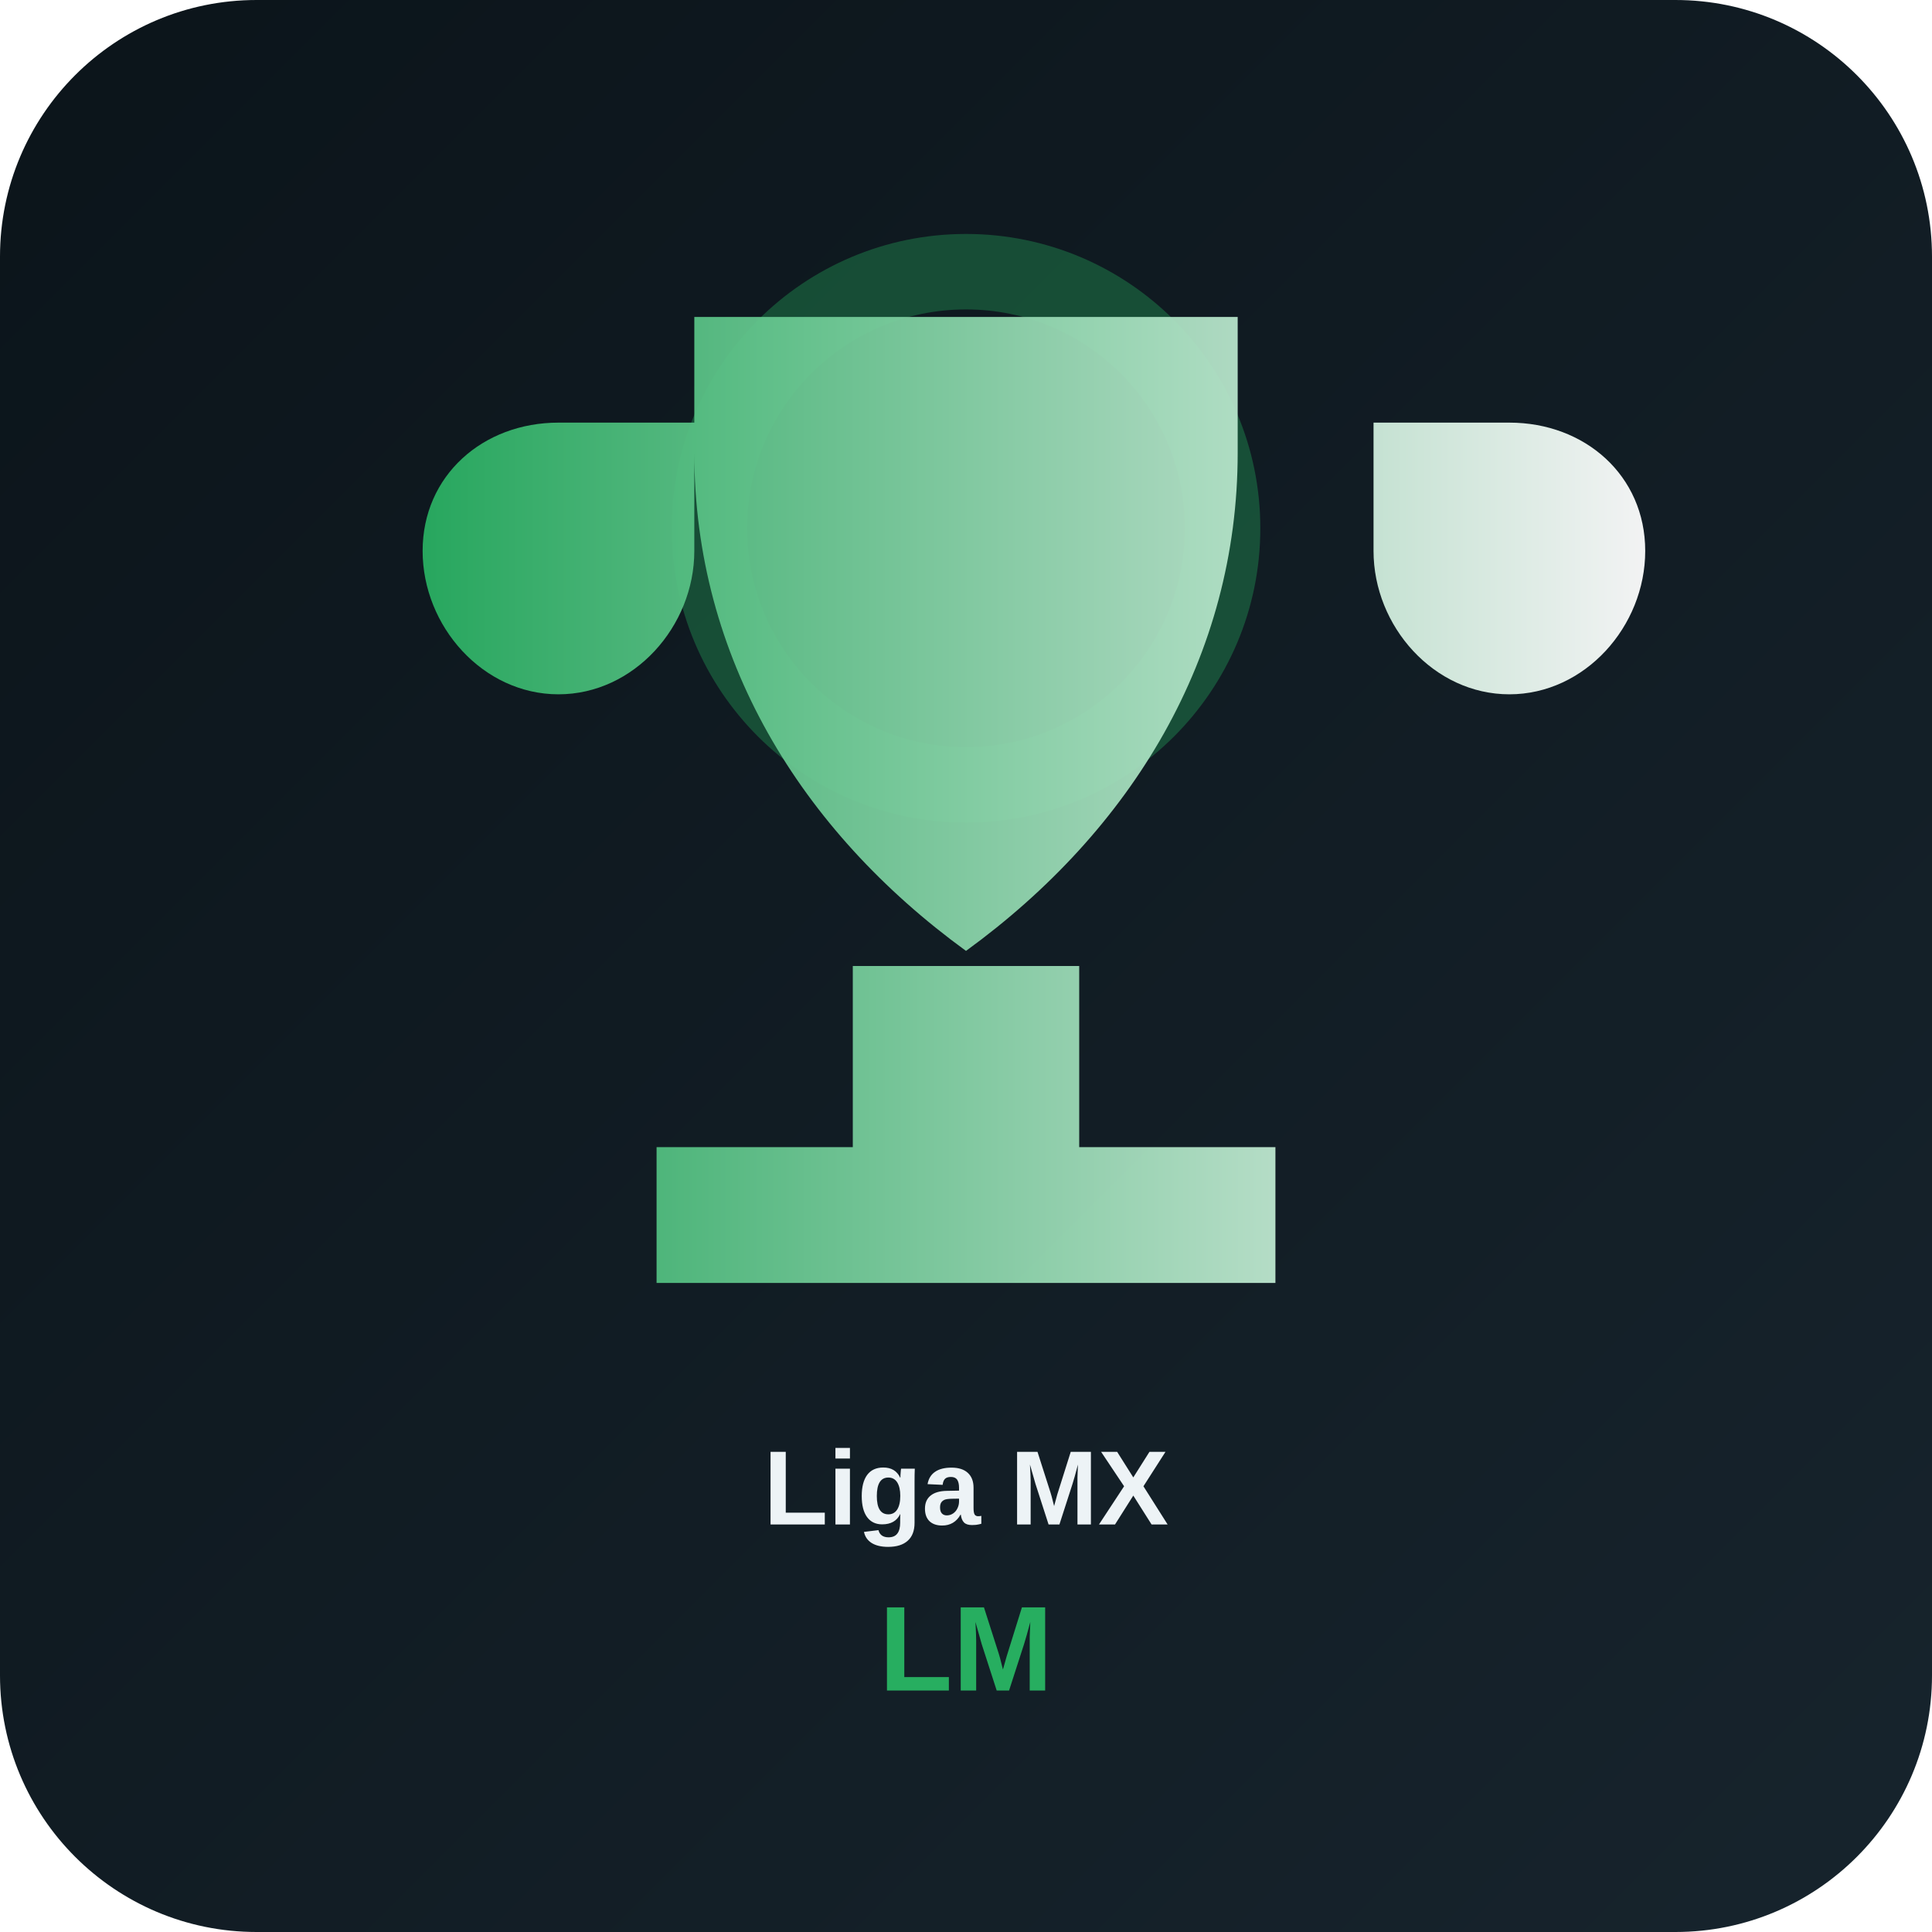
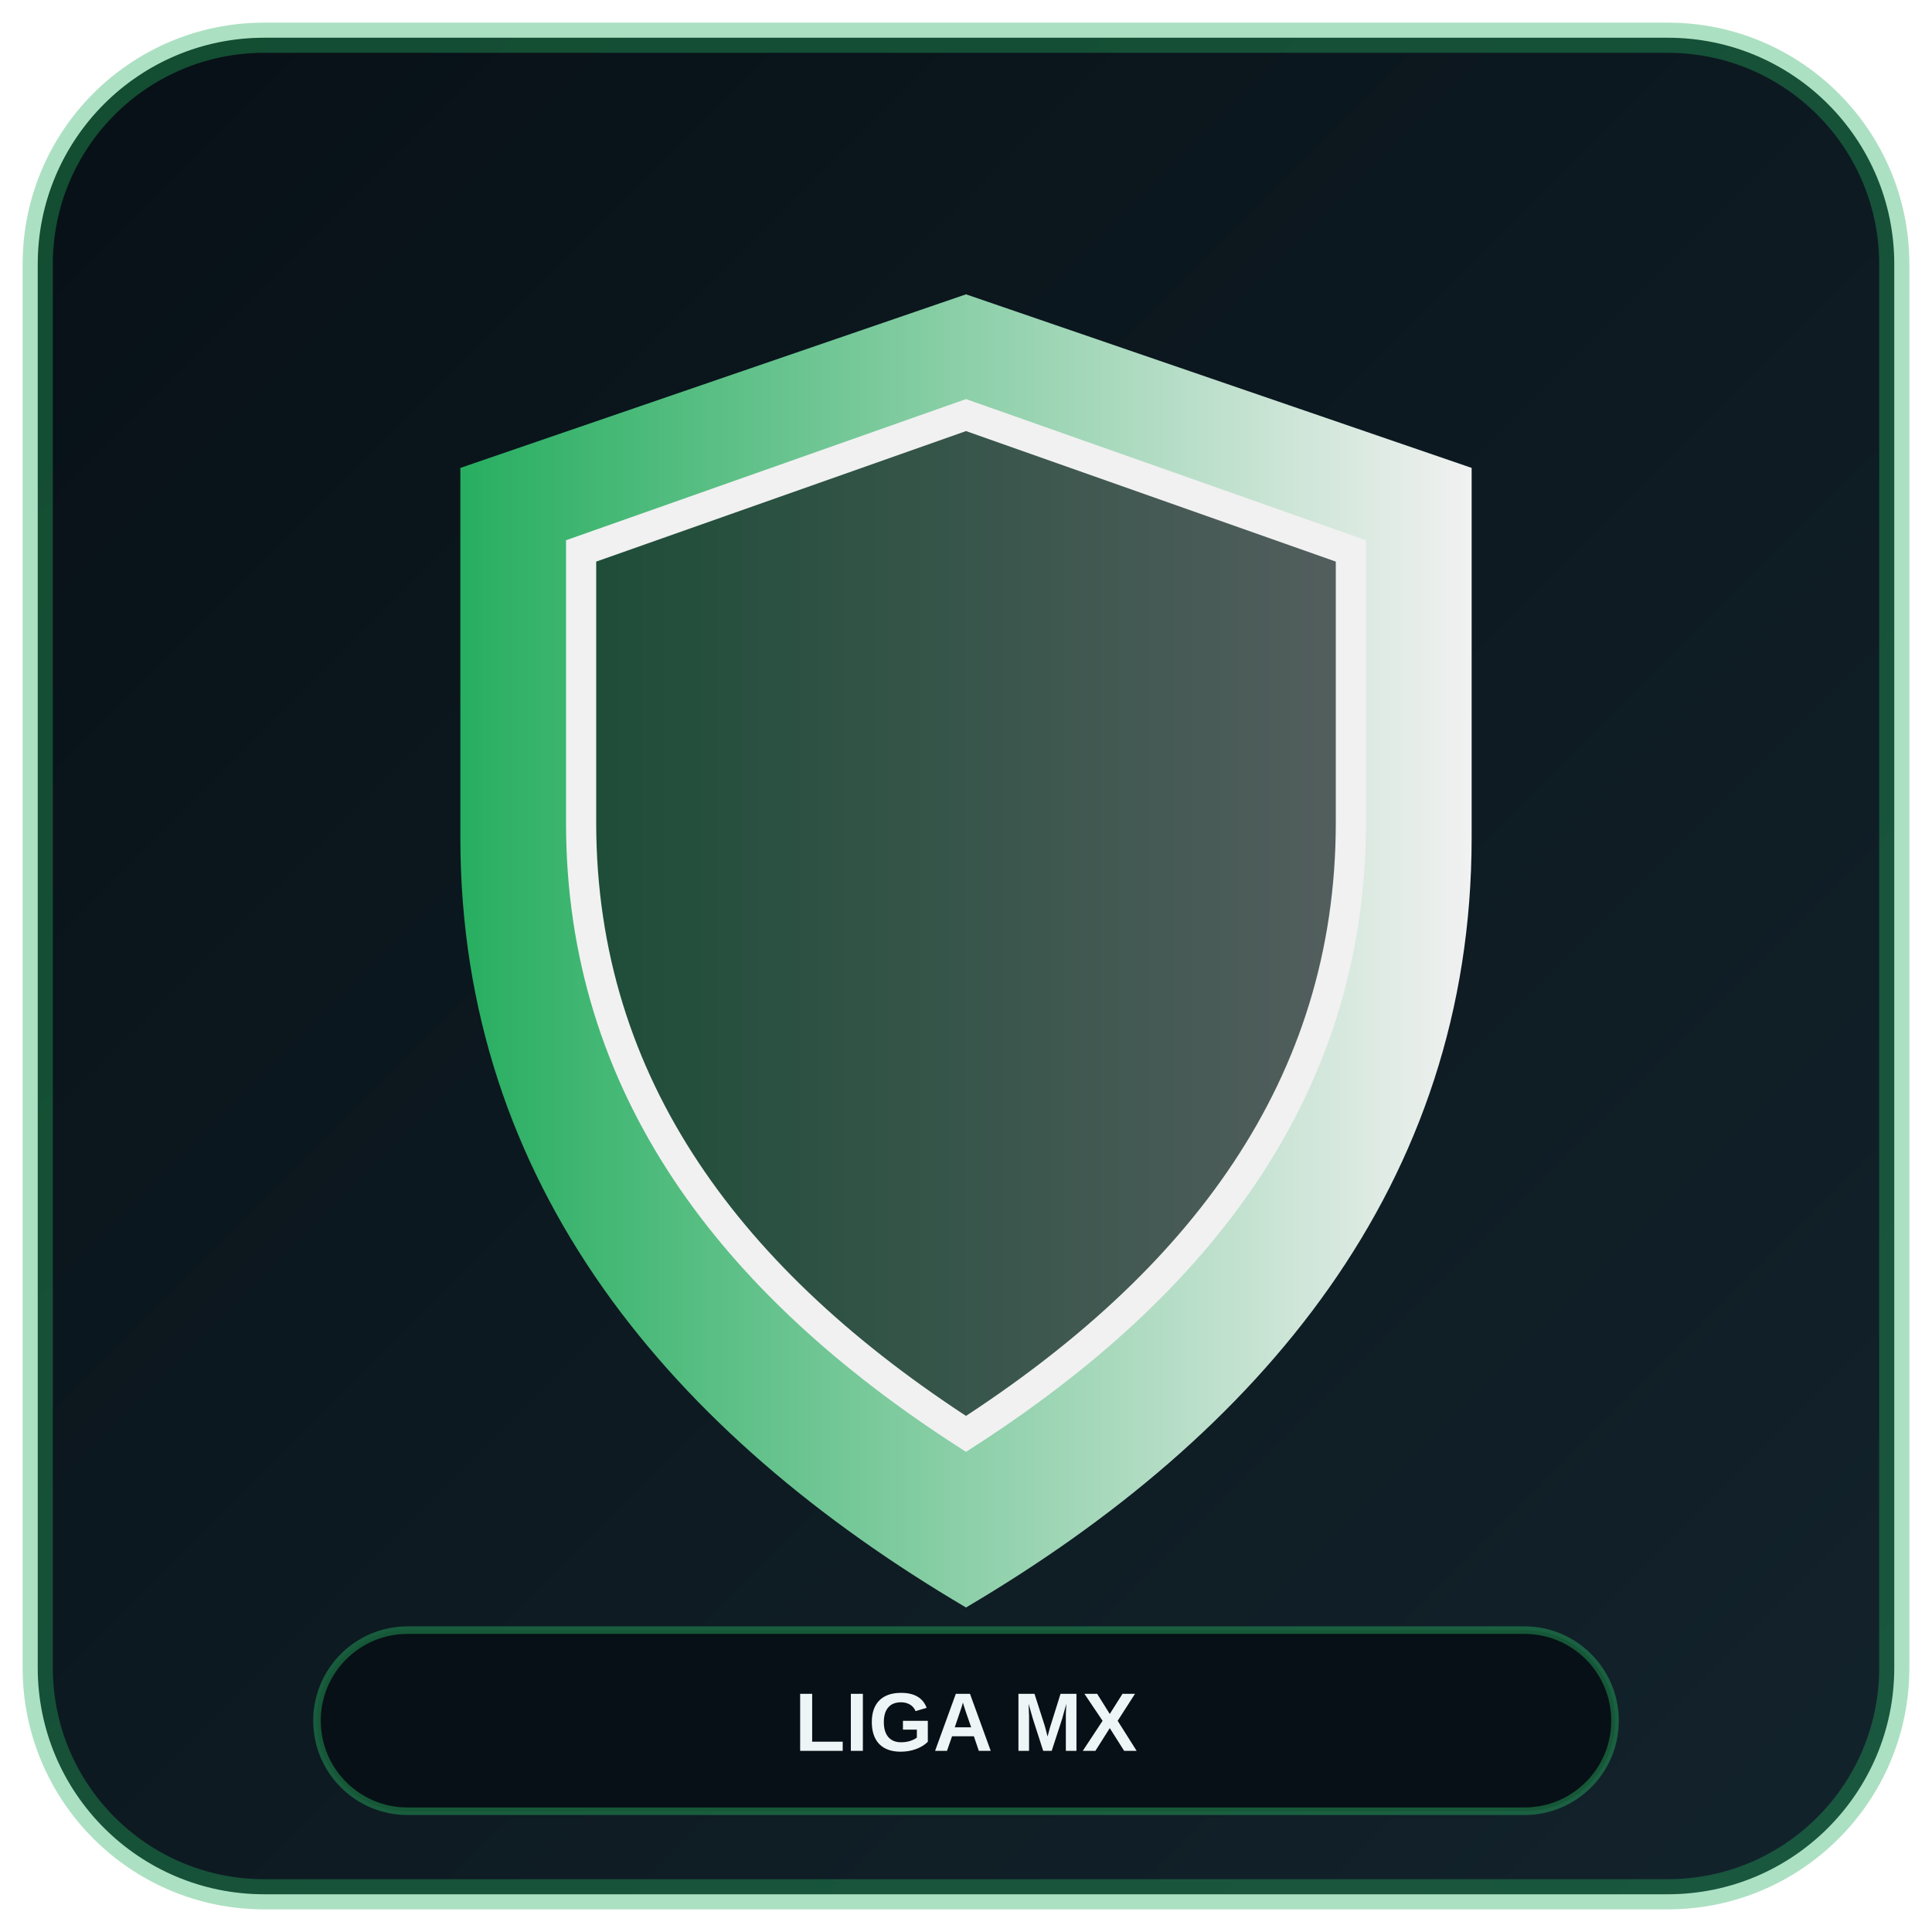
<svg xmlns="http://www.w3.org/2000/svg" viewBox="0 0 256 256">
  <defs>
    <linearGradient id="bg" x1="0" x2="1" y1="0" y2="1">
-       <stop offset="0" stop-color="#0b141a" />
-       <stop offset="1" stop-color="#17242d" />
+       <stop offset="0" stop-color="#071016" />
+       <stop offset="1" stop-color="#13232c" />
    </linearGradient>
-     <linearGradient id="gl" x1="0" x2="1">
-       <stop offset="0" stop-color="#27ae60" stop-opacity=".95" />
-       <stop offset="1" stop-color="#ffffff" stop-opacity=".95" />
+     <linearGradient id="m" x1="0" x2="1">
+       <stop offset="0" stop-color="#27ae60" />
+       <stop offset="1" stop-color="#f1f1f1" />
    </linearGradient>
  </defs>
-   <rect width="256" height="256" rx="34" fill="url(#bg)" />
-   <circle cx="128" cy="70" r="34" fill="none" stroke="#27ae60" stroke-opacity=".35" stroke-width="10" />
-   <path d="M92 42h72v18c0 27-14 50-36 66-22-16-36-39-36-66V42zm-18 14h18v17c0 10-8 19-18 19-10 0-18-9-18-19 0-10 8-17 18-17zm108 0h18c10 0 18 7 18 17 0 10-8 19-18 19-10 0-18-9-18-19V56zM113 128h30v24h26v18H87v-18h26v-24z" fill="url(#gl)" />
-   <text x="128" y="202" text-anchor="middle" fill="#edf3f6" font-family="Arial, Helvetica, sans-serif" font-size="14" font-weight="700">Liga MX</text>
-   <text x="128" y="224" text-anchor="middle" fill="#27ae60" font-family="Arial, Helvetica, sans-serif" font-size="16" font-weight="700">LM</text>
+   <rect x="5" y="5" width="246" height="246" rx="30" fill="url(#bg)" stroke="#27ae60" stroke-opacity=".38" stroke-width="4" />
+   <path d="M128 39l67 23v49c0 46-28 79-67 102-39-23-67-56-67-102V62z" fill="url(#m)" />
+   <path d="M128 55l51 18v36c0 35-20 61-51 81-31-20-51-46-51-81V73z" fill="#0b141a" fill-opacity=".65" stroke="#f1f1f1" stroke-width="4" />
+   <rect x="42" y="216" width="172" height="24" rx="12" fill="#071016" stroke="#27ae60" stroke-opacity=".45" />
+   <text x="128" y="232" text-anchor="middle" fill="#edf5f7" font-size="11" font-family="Arial,Helvetica,sans-serif" font-weight="700">LIGA MX</text>
</svg>
